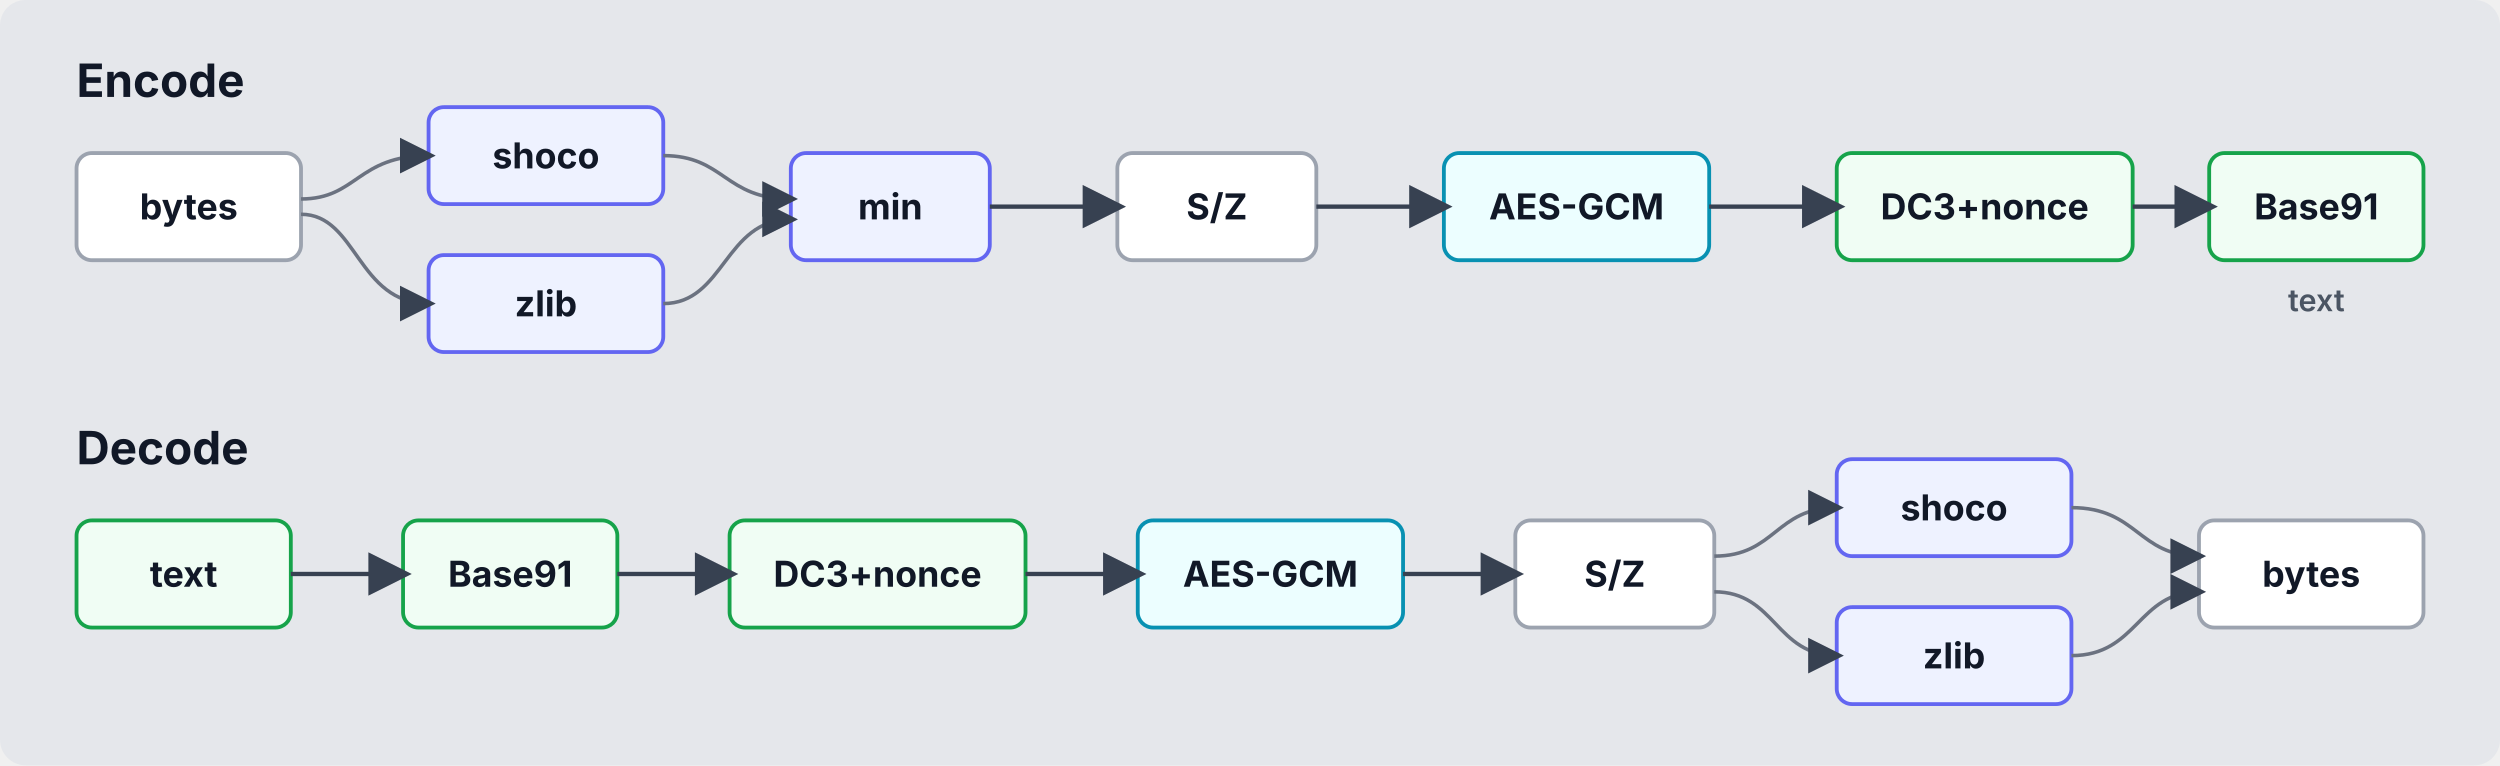
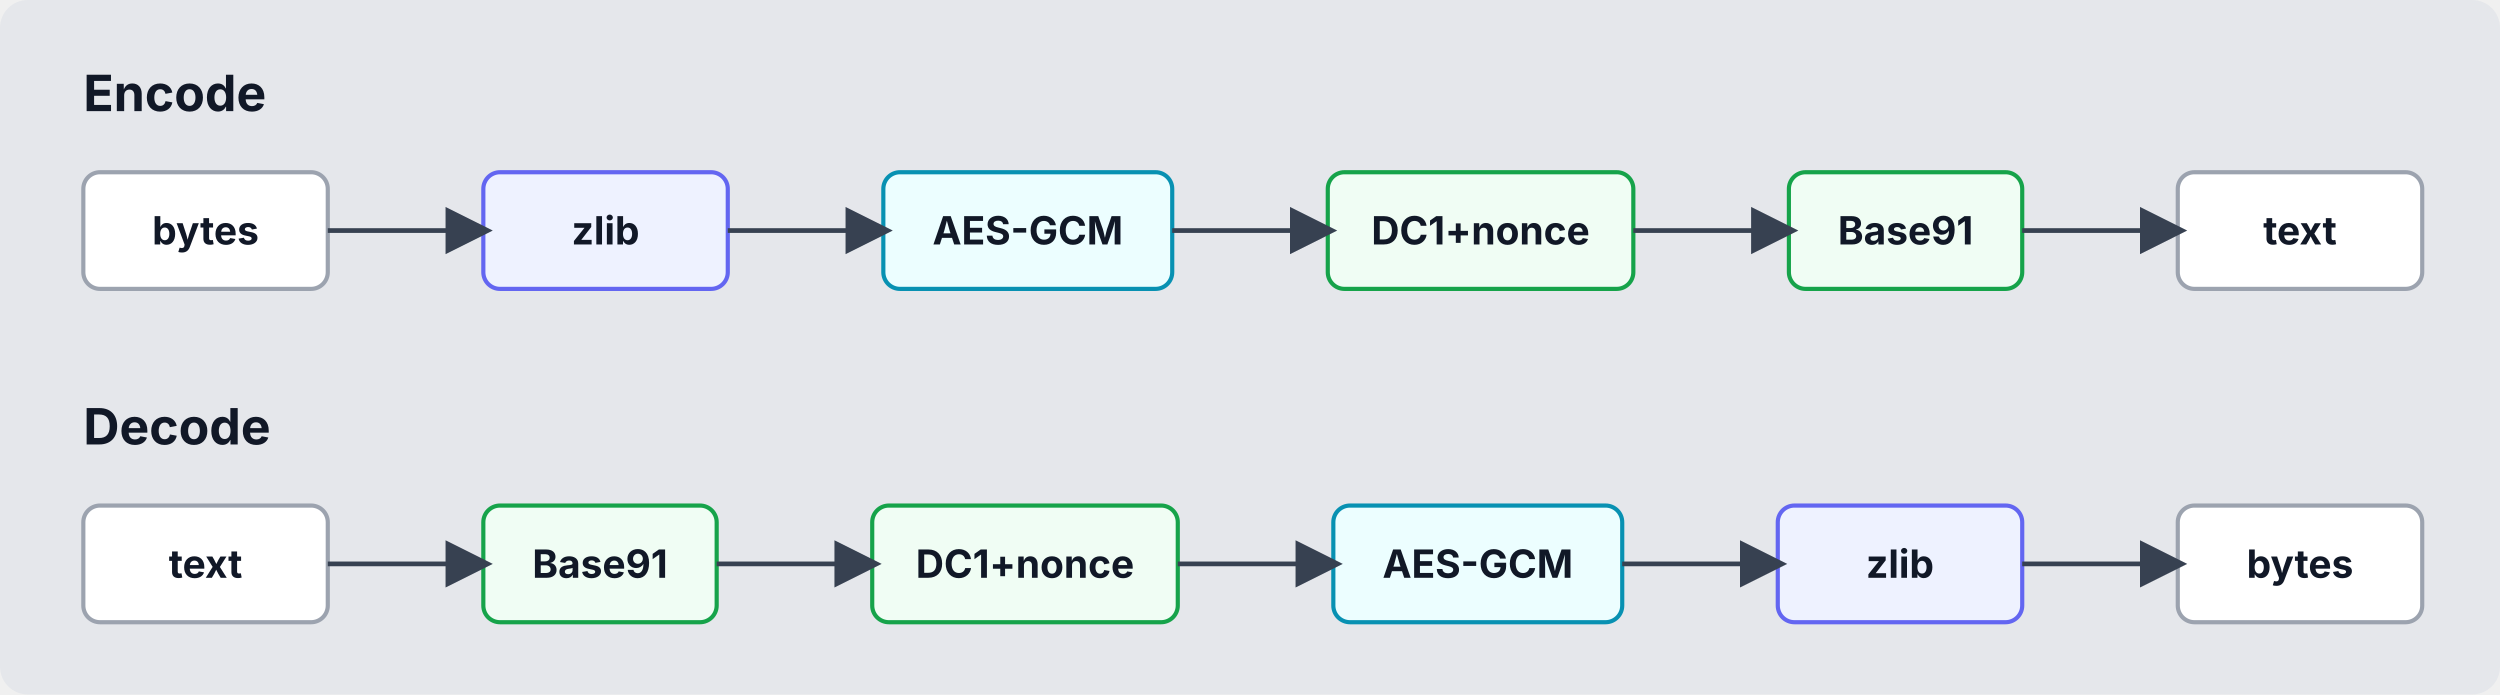
- <svg xmlns="http://www.w3.org/2000/svg" width="980" height="300" viewBox="0 0 980 300" role="img" aria-labelledby="title desc">
+ <svg xmlns="http://www.w3.org/2000/svg" width="900" height="250" viewBox="0 0 900 250" role="img" aria-labelledby="title desc">
  <defs>
    <marker id="arrow" markerWidth="10" markerHeight="10" refX="8" refY="5" orient="auto" markerUnits="strokeWidth">
      <path d="M 0 0 L 10 5 L 0 10 z" fill="#374151" />
    </marker>
    <style>
      .bg { fill: #e5e7eb; }
      .title { fill: #111827; font: 700 18px ui-sans-serif, system-ui, -apple-system, BlinkMacSystemFont, "Segoe UI", sans-serif; }
      .label { fill: #111827; font: 700 14px ui-sans-serif, system-ui, -apple-system, BlinkMacSystemFont, "Segoe UI", sans-serif; }
-       .sub { fill: #4b5563; font: 600 12px ui-sans-serif, system-ui, -apple-system, BlinkMacSystemFont, "Segoe UI", sans-serif; }
      .box { fill: #ffffff; stroke: #9ca3af; stroke-width: 1.5; rx: 6; }
-       .branch { fill: #eef2ff; stroke: #6366f1; stroke-width: 1.5; rx: 6; }
+       .codec { fill: #eef2ff; stroke: #6366f1; stroke-width: 1.5; rx: 6; }
      .crypto { fill: #ecfeff; stroke: #0891b2; stroke-width: 1.5; rx: 6; }
      .wire { fill: #f0fdf4; stroke: #16a34a; stroke-width: 1.5; rx: 6; }
      .arrow { stroke: #374151; stroke-width: 1.7; fill: none; marker-end: url(#arrow); }
-       .thin { stroke: #6b7280; stroke-width: 1.4; fill: none; marker-end: url(#arrow); }
    </style>
  </defs>
-   <rect class="bg" x="0" y="0" width="980" height="300" rx="10" />
-   <text class="title" x="30" y="38">Encode</text>
-   <rect class="box" x="30" y="60" width="88" height="42" />
-   <text class="label" x="74" y="86" text-anchor="middle">bytes</text>
-   <rect class="branch" x="168" y="42" width="92" height="38" />
-   <text class="label" x="214" y="66" text-anchor="middle">shoco</text>
-   <rect class="branch" x="168" y="100" width="92" height="38" />
-   <text class="label" x="214" y="124" text-anchor="middle">zlib</text>
-   <rect class="branch" x="310" y="60" width="78" height="42" />
-   <text class="label" x="349" y="86" text-anchor="middle">min</text>
-   <rect class="box" x="438" y="60" width="78" height="42" />
-   <text class="label" x="477" y="86" text-anchor="middle">S/Z</text>
-   <rect class="crypto" x="566" y="60" width="104" height="42" />
-   <text class="label" x="618" y="86" text-anchor="middle">AES-GCM</text>
-   <rect class="wire" x="720" y="60" width="116" height="42" />
-   <text class="label" x="778" y="86" text-anchor="middle">DC3+nonce</text>
-   <rect class="wire" x="866" y="60" width="84" height="42" />
-   <text class="label" x="908" y="86" text-anchor="middle">Base91</text>
-   <path class="thin" d="M118 78 C140 78 140 61 168 61" />
-   <path class="thin" d="M118 84 C140 84 140 119 168 119" />
-   <path class="thin" d="M260 61 C284 61 284 78 310 78" />
-   <path class="thin" d="M260 119 C284 119 284 86 310 86" />
-   <path class="arrow" d="M388 81 H438" />
-   <path class="arrow" d="M516 81 H566" />
-   <path class="arrow" d="M670 81 H720" />
-   <path class="arrow" d="M836 81 H866" />
-   <text class="sub" x="908" y="122" text-anchor="middle">text</text>
-   <text class="title" x="30" y="182">Decode</text>
-   <rect class="wire" x="30" y="204" width="84" height="42" />
-   <text class="label" x="72" y="230" text-anchor="middle">text</text>
-   <rect class="wire" x="158" y="204" width="84" height="42" />
-   <text class="label" x="200" y="230" text-anchor="middle">Base91</text>
-   <rect class="wire" x="286" y="204" width="116" height="42" />
-   <text class="label" x="344" y="230" text-anchor="middle">DC3+nonce</text>
-   <rect class="crypto" x="446" y="204" width="104" height="42" />
-   <text class="label" x="498" y="230" text-anchor="middle">AES-GCM</text>
-   <rect class="box" x="594" y="204" width="78" height="42" />
-   <text class="label" x="633" y="230" text-anchor="middle">S/Z</text>
-   <rect class="branch" x="720" y="180" width="92" height="38" />
-   <text class="label" x="766" y="204" text-anchor="middle">shoco</text>
-   <rect class="branch" x="720" y="238" width="92" height="38" />
-   <text class="label" x="766" y="262" text-anchor="middle">zlib</text>
-   <rect class="box" x="862" y="204" width="88" height="42" />
-   <text class="label" x="906" y="230" text-anchor="middle">bytes</text>
-   <path class="arrow" d="M114 225 H158" />
-   <path class="arrow" d="M242 225 H286" />
-   <path class="arrow" d="M402 225 H446" />
-   <path class="arrow" d="M550 225 H594" />
-   <path class="thin" d="M672 218 C696 218 696 199 720 199" />
-   <path class="thin" d="M672 232 C696 232 696 257 720 257" />
-   <path class="thin" d="M812 199 C838 199 838 218 862 218" />
-   <path class="thin" d="M812 257 C838 257 838 232 862 232" />
+   <rect class="bg" x="0" y="0" width="900" height="250" rx="10" />
+   <text class="title" x="30" y="40">Encode</text>
+   <rect class="box" x="30" y="62" width="88" height="42" />
+   <text class="label" x="74" y="88" text-anchor="middle">bytes</text>
+   <rect class="codec" x="174" y="62" width="88" height="42" />
+   <text class="label" x="218" y="88" text-anchor="middle">zlib</text>
+   <rect class="crypto" x="318" y="62" width="104" height="42" />
+   <text class="label" x="370" y="88" text-anchor="middle">AES-GCM</text>
+   <rect class="wire" x="478" y="62" width="110" height="42" />
+   <text class="label" x="533" y="88" text-anchor="middle">DC1+nonce</text>
+   <rect class="wire" x="644" y="62" width="84" height="42" />
+   <text class="label" x="686" y="88" text-anchor="middle">Base91</text>
+   <rect class="box" x="784" y="62" width="88" height="42" />
+   <text class="label" x="828" y="88" text-anchor="middle">text</text>
+   <path class="arrow" d="M118 83 H174" />
+   <path class="arrow" d="M262 83 H318" />
+   <path class="arrow" d="M422 83 H478" />
+   <path class="arrow" d="M588 83 H644" />
+   <path class="arrow" d="M728 83 H784" />
+   <text class="title" x="30" y="160">Decode</text>
+   <rect class="box" x="30" y="182" width="88" height="42" />
+   <text class="label" x="74" y="208" text-anchor="middle">text</text>
+   <rect class="wire" x="174" y="182" width="84" height="42" />
+   <text class="label" x="216" y="208" text-anchor="middle">Base91</text>
+   <rect class="wire" x="314" y="182" width="110" height="42" />
+   <text class="label" x="369" y="208" text-anchor="middle">DC1+nonce</text>
+   <rect class="crypto" x="480" y="182" width="104" height="42" />
+   <text class="label" x="532" y="208" text-anchor="middle">AES-GCM</text>
+   <rect class="codec" x="640" y="182" width="88" height="42" />
+   <text class="label" x="684" y="208" text-anchor="middle">zlib</text>
+   <rect class="box" x="784" y="182" width="88" height="42" />
+   <text class="label" x="828" y="208" text-anchor="middle">bytes</text>
+   <path class="arrow" d="M118 203 H174" />
+   <path class="arrow" d="M258 203 H314" />
+   <path class="arrow" d="M424 203 H480" />
+   <path class="arrow" d="M584 203 H640" />
+   <path class="arrow" d="M728 203 H784" />
</svg>
